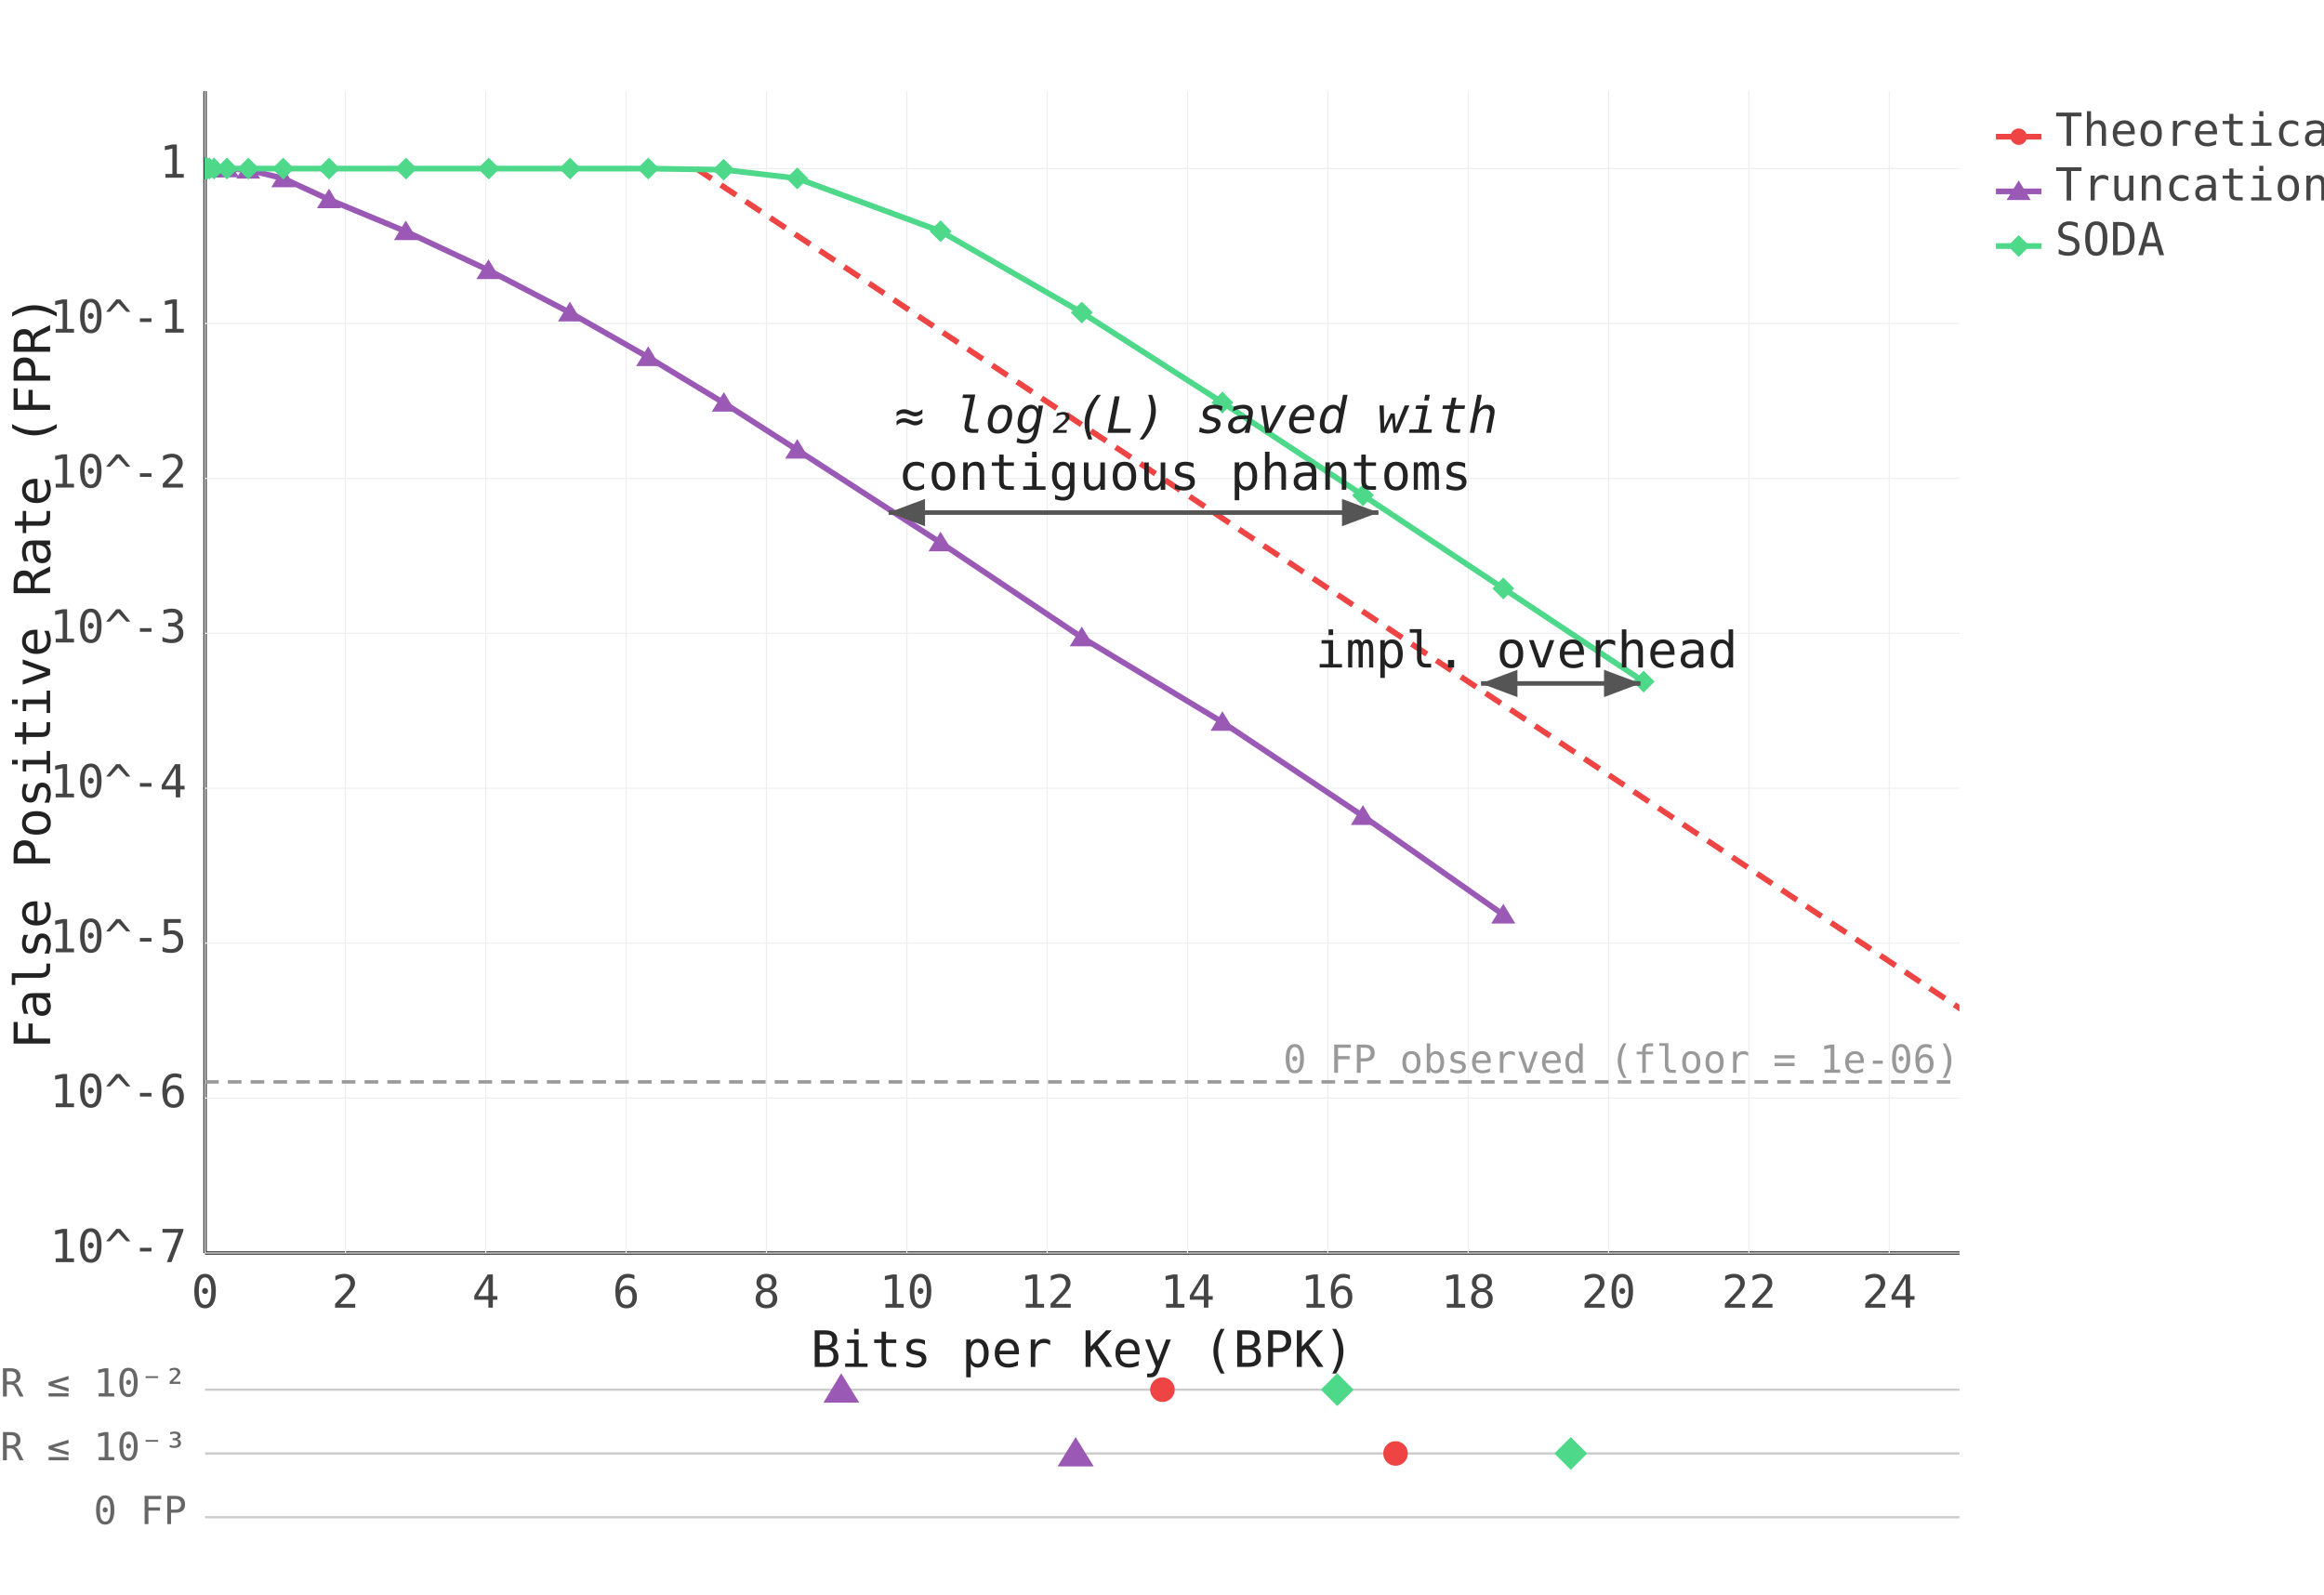
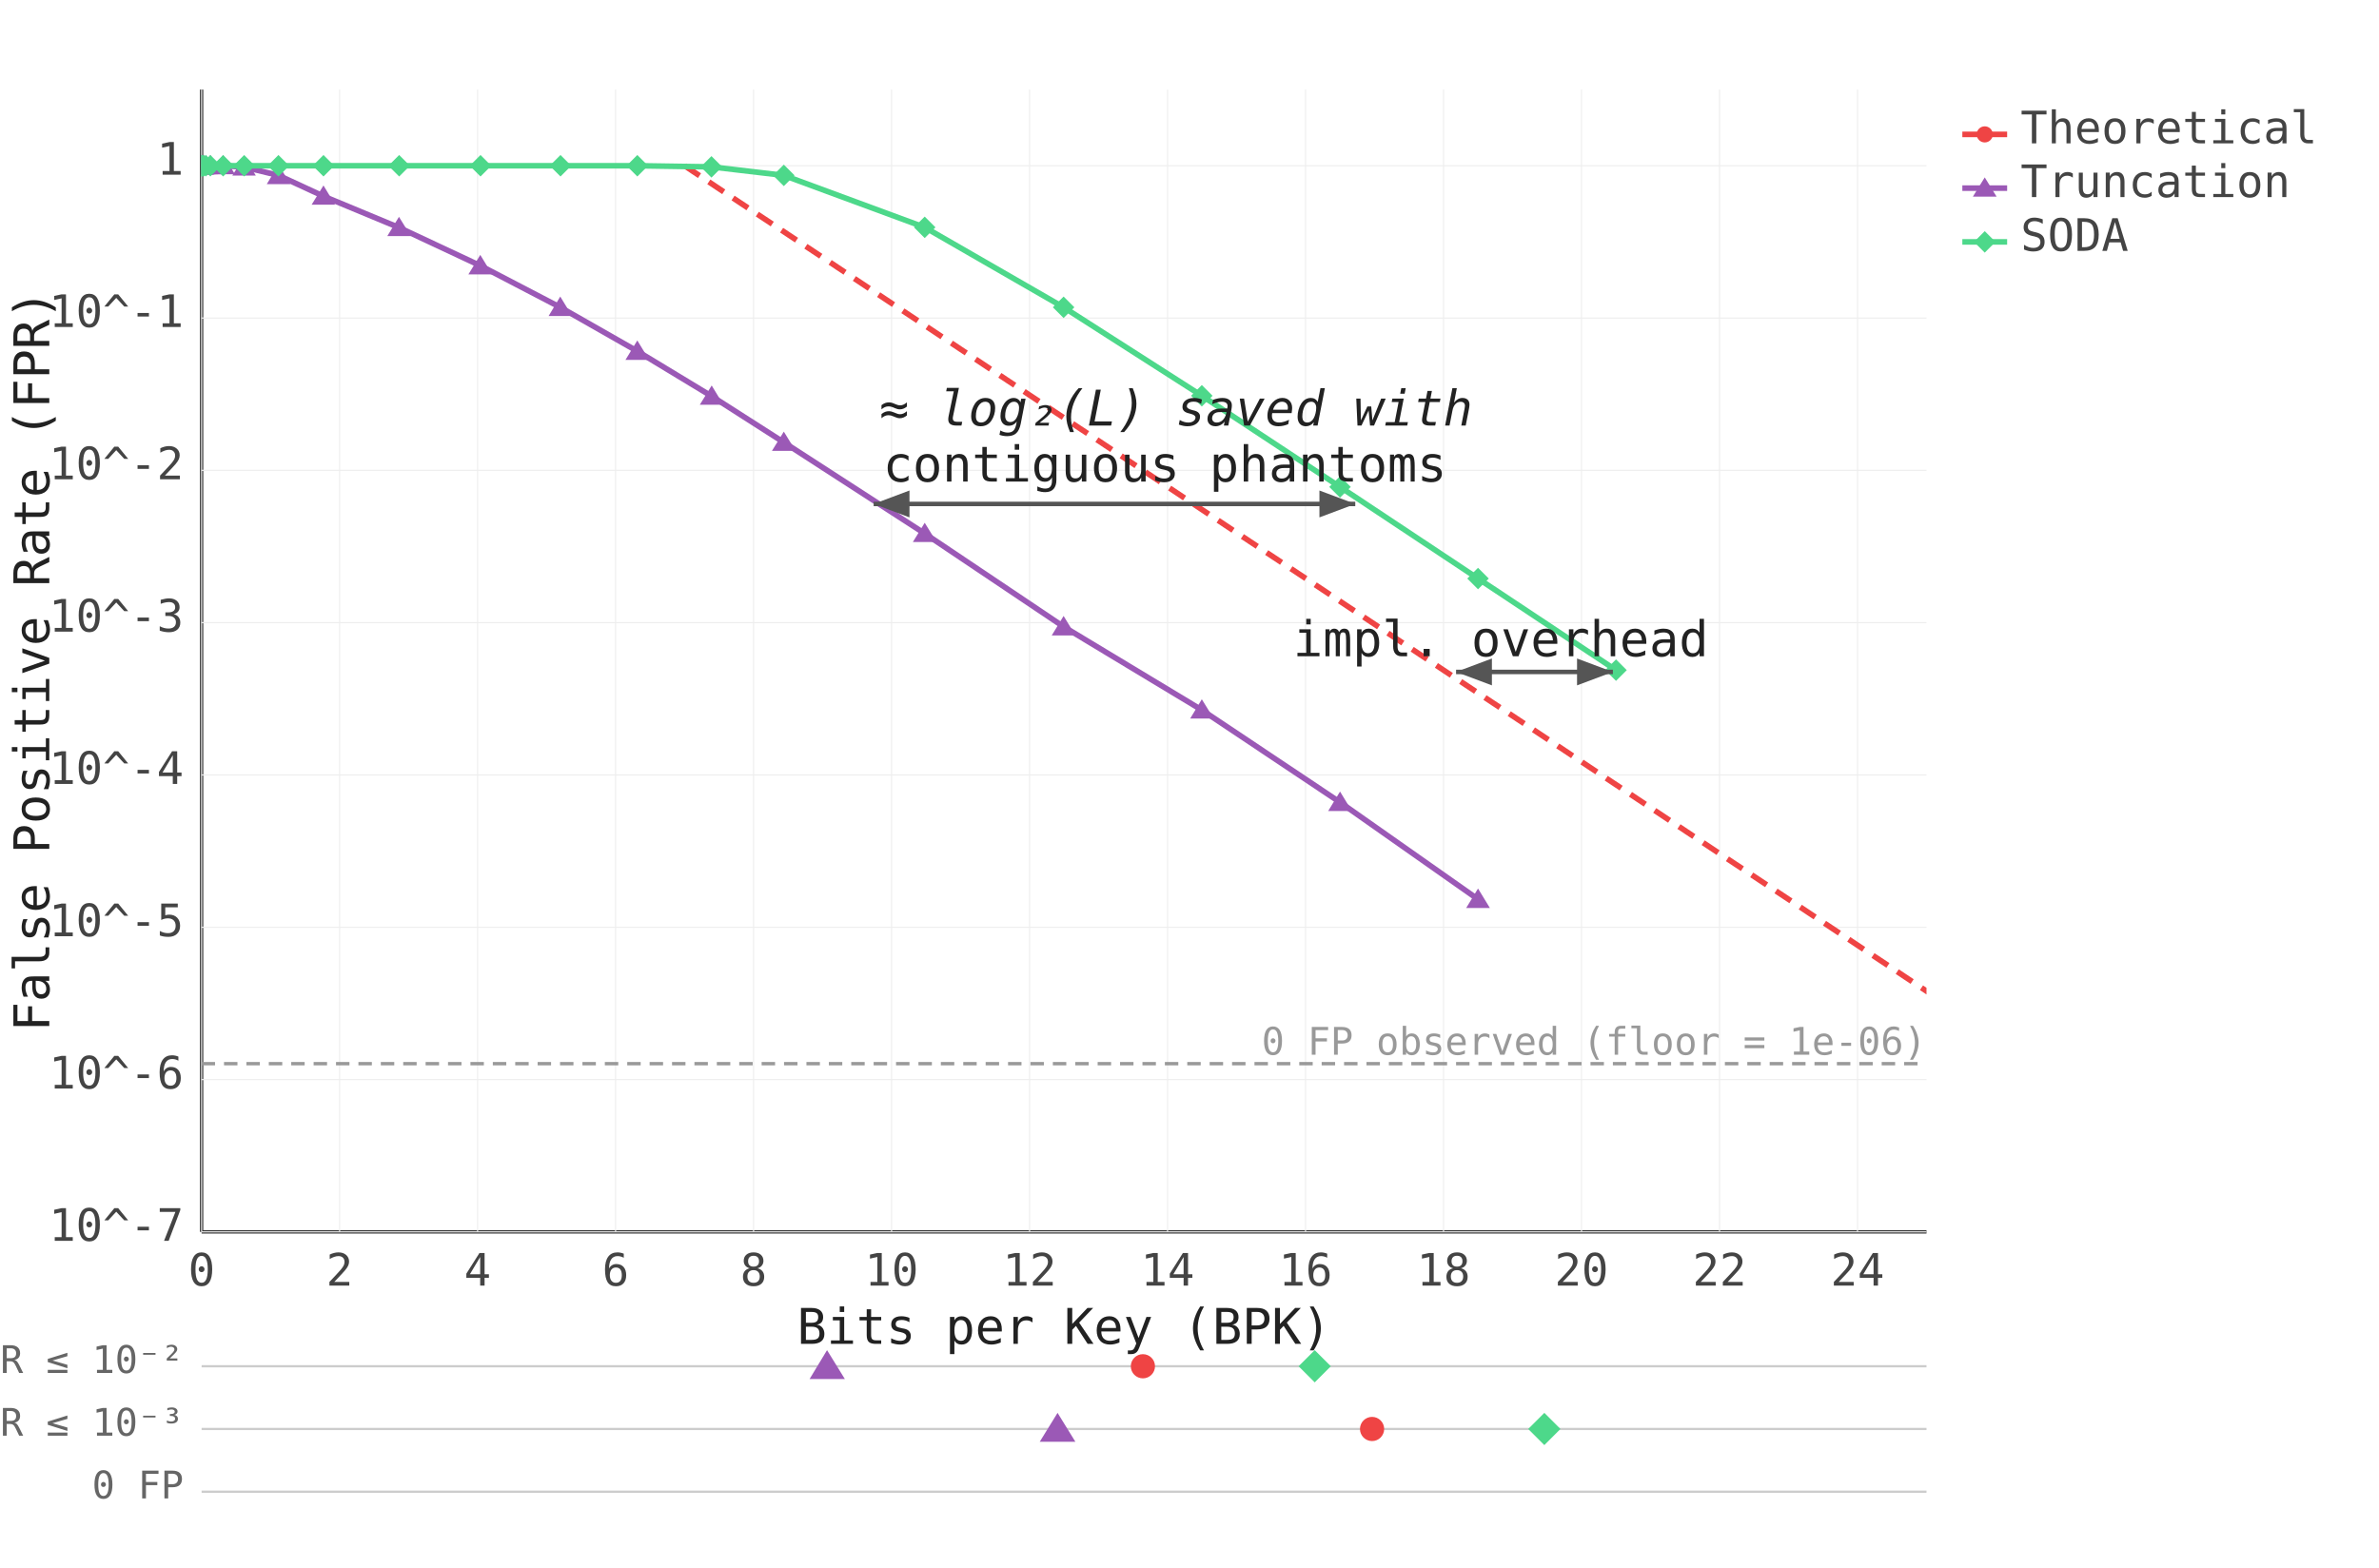
- <svg xmlns="http://www.w3.org/2000/svg" width="1020" height="700" viewBox="0 0 1020 700">
+ <svg xmlns="http://www.w3.org/2000/svg" width="1062" height="700" viewBox="0 0 1062 700">
  <defs>
    <clipPath id="plot-region">
      <rect x="90.0" y="40.0" width="770.0" height="510.0" />
    </clipPath>
  </defs>
  <style>text{font-family:Menlo,Monaco,monospace;font-size:22px;fill:#222} .axis{stroke:#333;stroke-width:1.5} .grid{stroke:#eee;stroke-width:0.5} .label{font-size:20px;fill:#444}</style>
  <line class="axis" x1="90.0" y1="550.0" x2="860.0" y2="550.0" />
  <line class="axis" x1="90.0" y1="40.0" x2="90.0" y2="550.0" />
  <line class="grid" x1="90.0" y1="550.0" x2="860.0" y2="550.0" />
  <text class="label" x="82.0" y="554.0" text-anchor="end">10^-7</text>
  <line class="grid" x1="90.0" y1="482.0" x2="860.0" y2="482.0" />
  <text class="label" x="82.0" y="486.0" text-anchor="end">10^-6</text>
  <line class="grid" x1="90.0" y1="414.0" x2="860.0" y2="414.0" />
  <text class="label" x="82.0" y="418.0" text-anchor="end">10^-5</text>
  <line class="grid" x1="90.0" y1="346.0" x2="860.0" y2="346.0" />
  <text class="label" x="82.0" y="350.0" text-anchor="end">10^-4</text>
  <line class="grid" x1="90.0" y1="278.0" x2="860.0" y2="278.0" />
  <text class="label" x="82.0" y="282.0" text-anchor="end">10^-3</text>
  <line class="grid" x1="90.0" y1="210.0" x2="860.0" y2="210.0" />
  <text class="label" x="82.0" y="214.0" text-anchor="end">10^-2</text>
  <line class="grid" x1="90.0" y1="142.0" x2="860.0" y2="142.0" />
  <text class="label" x="82.0" y="146.0" text-anchor="end">10^-1</text>
  <line class="grid" x1="90.0" y1="74.0" x2="860.0" y2="74.0" />
  <text class="label" x="82.0" y="78.0" text-anchor="end">1</text>
  <line class="grid" x1="90.0" y1="40.0" x2="90.0" y2="550.0" />
  <text class="label" x="90.0" y="574.0" text-anchor="middle">0</text>
  <line class="grid" x1="151.6" y1="40.0" x2="151.6" y2="550.0" />
  <text class="label" x="151.6" y="574.0" text-anchor="middle">2</text>
  <line class="grid" x1="213.2" y1="40.0" x2="213.2" y2="550.0" />
  <text class="label" x="213.2" y="574.0" text-anchor="middle">4</text>
  <line class="grid" x1="274.8" y1="40.0" x2="274.8" y2="550.0" />
  <text class="label" x="274.8" y="574.0" text-anchor="middle">6</text>
  <line class="grid" x1="336.4" y1="40.0" x2="336.4" y2="550.0" />
  <text class="label" x="336.4" y="574.0" text-anchor="middle">8</text>
  <line class="grid" x1="398.0" y1="40.0" x2="398.0" y2="550.0" />
  <text class="label" x="398.0" y="574.0" text-anchor="middle">10</text>
  <line class="grid" x1="459.6" y1="40.0" x2="459.6" y2="550.0" />
  <text class="label" x="459.6" y="574.0" text-anchor="middle">12</text>
  <line class="grid" x1="521.2" y1="40.0" x2="521.2" y2="550.0" />
  <text class="label" x="521.2" y="574.0" text-anchor="middle">14</text>
  <line class="grid" x1="582.8" y1="40.0" x2="582.8" y2="550.0" />
  <text class="label" x="582.8" y="574.0" text-anchor="middle">16</text>
  <line class="grid" x1="644.4" y1="40.0" x2="644.4" y2="550.0" />
  <text class="label" x="644.4" y="574.0" text-anchor="middle">18</text>
  <line class="grid" x1="706.0" y1="40.0" x2="706.0" y2="550.0" />
  <text class="label" x="706.0" y="574.0" text-anchor="middle">20</text>
  <line class="grid" x1="767.6" y1="40.0" x2="767.6" y2="550.0" />
  <text class="label" x="767.6" y="574.0" text-anchor="middle">22</text>
  <line class="grid" x1="829.2" y1="40.0" x2="829.2" y2="550.0" />
  <text class="label" x="829.2" y="574.0" text-anchor="middle">24</text>
  <line x1="90.0" y1="474.9" x2="860.0" y2="474.9" stroke="#999" stroke-width="1.5" stroke-dasharray="6,4" />
  <text x="860.0" y="470.9" text-anchor="end" style="font-size:17px;fill:#999">0 FP observed (floor = 1e-06)</text>
  <g clip-path="url(#plot-region)">
    <polyline fill="none" stroke="#ef4444" stroke-width="2.5" stroke-dasharray="8,5" points="305.6,74.0 336.4,94.5 367.2,114.9 398.0,135.4 428.8,155.9 459.6,176.4 490.4,196.8 521.2,217.3 552.0,237.8 582.8,258.2 613.6,278.7 644.4,299.2 675.2,319.6 706.0,340.1 736.8,360.6 767.6,381.1 798.4,401.5 829.2,422.0 860.0,442.5 890.8,462.9" />
    <polyline fill="none" stroke="#9b59b6" stroke-width="2.5" points="90.0,74.0 90.0,74.0 90.0,74.0 90.0,74.0 90.0,74.0 90.0,74.0 90.1,74.0 90.1,74.0 90.2,74.0 90.5,74.0 91.0,74.0 91.9,74.0 93.9,74.0 99.6,74.0 109.0,74.6 124.3,78.3 144.4,87.6 178.1,101.6 214.4,118.6 250.1,137.2 284.5,156.8 317.7,176.9 349.9,197.5 412.8,238.2 474.8,279.8 536.5,317.0 598.2,358.2 659.8,401.5" />
    <polygon points="90.0,69.2 95.3,77.8 84.7,77.8" fill="#9b59b6" />
    <polygon points="90.0,69.2 95.3,77.8 84.7,77.8" fill="#9b59b6" />
    <polygon points="90.0,69.2 95.3,77.8 84.7,77.8" fill="#9b59b6" />
    <polygon points="90.0,69.2 95.3,77.8 84.7,77.8" fill="#9b59b6" />
    <polygon points="90.0,69.2 95.3,77.8 84.7,77.8" fill="#9b59b6" />
    <polygon points="90.0,69.2 95.3,77.8 84.8,77.8" fill="#9b59b6" />
    <polygon points="90.1,69.2 95.3,77.8 84.8,77.8" fill="#9b59b6" />
    <polygon points="90.1,69.2 95.4,77.8 84.8,77.8" fill="#9b59b6" />
    <polygon points="90.2,69.2 95.5,77.8 85.0,77.8" fill="#9b59b6" />
    <polygon points="90.5,69.2 95.8,77.8 85.2,77.8" fill="#9b59b6" />
    <polygon points="91.0,69.2 96.2,77.8 85.7,77.8" fill="#9b59b6" />
    <polygon points="91.9,69.2 97.2,77.8 86.6,77.8" fill="#9b59b6" />
    <polygon points="93.9,69.2 99.1,77.8 88.6,77.8" fill="#9b59b6" />
    <polygon points="99.6,69.2 104.9,77.8 94.3,77.8" fill="#9b59b6" />
    <polygon points="109.0,69.8 114.2,78.4 103.7,78.4" fill="#9b59b6" />
    <polygon points="124.3,73.5 129.6,82.2 119.1,82.2" fill="#9b59b6" />
    <polygon points="144.4,82.8 149.6,91.4 139.1,91.4" fill="#9b59b6" />
    <polygon points="178.1,96.8 183.4,105.4 172.9,105.4" fill="#9b59b6" />
    <polygon points="214.4,113.8 219.7,122.5 209.1,122.5" fill="#9b59b6" />
    <polygon points="250.1,132.4 255.4,141.1 244.9,141.1" fill="#9b59b6" />
    <polygon points="284.5,152.0 289.8,160.7 279.2,160.7" fill="#9b59b6" />
    <polygon points="317.7,172.1 322.9,180.7 312.4,180.7" fill="#9b59b6" />
    <polygon points="349.9,192.7 355.2,201.3 344.6,201.3" fill="#9b59b6" />
    <polygon points="412.8,233.4 418.1,242.0 407.5,242.0" fill="#9b59b6" />
    <polygon points="474.8,275.0 480.1,283.7 469.5,283.7" fill="#9b59b6" />
    <polygon points="536.5,312.2 541.8,320.8 531.3,320.8" fill="#9b59b6" />
    <polygon points="598.2,353.4 603.5,362.1 592.9,362.1" fill="#9b59b6" />
    <polygon points="659.8,396.7 665.1,405.4 654.5,405.4" fill="#9b59b6" />
    <polyline fill="none" stroke="#4dd88a" stroke-width="2.5" points="90.0,74.0 90.0,74.0 90.0,74.0 90.0,74.0 90.0,74.0 90.0,74.0 90.1,74.0 90.1,74.0 90.2,74.0 90.5,74.0 91.0,74.0 91.9,74.0 93.9,74.0 99.6,74.0 109.0,74.0 124.3,74.0 144.4,74.0 178.2,74.0 214.5,74.0 250.2,74.0 284.5,74.0 317.6,74.5 349.9,78.3 412.8,101.5 474.8,137.2 536.5,176.7 598.2,217.4 659.8,258.3 721.4,299.2" />
    <polygon points="90.0,69.2 94.8,74.0 90.0,78.8 85.2,74.0" fill="#4dd88a" />
    <polygon points="90.0,69.2 94.8,74.0 90.0,78.8 85.2,74.0" fill="#4dd88a" />
    <polygon points="90.0,69.2 94.8,74.0 90.0,78.8 85.2,74.0" fill="#4dd88a" />
    <polygon points="90.0,69.2 94.8,74.0 90.0,78.8 85.2,74.0" fill="#4dd88a" />
    <polygon points="90.0,69.2 94.8,74.0 90.0,78.8 85.2,74.0" fill="#4dd88a" />
    <polygon points="90.0,69.2 94.8,74.0 90.0,78.8 85.2,74.0" fill="#4dd88a" />
    <polygon points="90.1,69.2 94.9,74.0 90.1,78.8 85.3,74.0" fill="#4dd88a" />
    <polygon points="90.1,69.2 94.9,74.0 90.1,78.8 85.3,74.0" fill="#4dd88a" />
    <polygon points="90.2,69.2 95.0,74.0 90.2,78.8 85.4,74.0" fill="#4dd88a" />
    <polygon points="90.5,69.2 95.3,74.0 90.5,78.8 85.7,74.0" fill="#4dd88a" />
    <polygon points="91.0,69.2 95.8,74.0 91.0,78.8 86.2,74.0" fill="#4dd88a" />
    <polygon points="91.9,69.2 96.7,74.0 91.9,78.8 87.1,74.0" fill="#4dd88a" />
    <polygon points="93.9,69.2 98.7,74.0 93.9,78.8 89.1,74.0" fill="#4dd88a" />
    <polygon points="99.6,69.2 104.4,74.0 99.6,78.8 94.8,74.0" fill="#4dd88a" />
    <polygon points="109.0,69.2 113.8,74.0 109.0,78.8 104.2,74.0" fill="#4dd88a" />
    <polygon points="124.3,69.2 129.1,74.0 124.3,78.8 119.5,74.0" fill="#4dd88a" />
    <polygon points="144.4,69.2 149.2,74.0 144.4,78.8 139.6,74.0" fill="#4dd88a" />
    <polygon points="178.2,69.2 183.0,74.0 178.2,78.8 173.4,74.0" fill="#4dd88a" />
    <polygon points="214.5,69.2 219.3,74.0 214.5,78.8 209.7,74.0" fill="#4dd88a" />
    <polygon points="250.2,69.2 255.0,74.0 250.2,78.8 245.4,74.0" fill="#4dd88a" />
    <polygon points="284.5,69.2 289.3,74.0 284.5,78.8 279.7,74.0" fill="#4dd88a" />
    <polygon points="317.6,69.7 322.4,74.5 317.6,79.3 312.8,74.5" fill="#4dd88a" />
    <polygon points="349.9,73.5 354.7,78.3 349.9,83.1 345.1,78.3" fill="#4dd88a" />
    <polygon points="412.8,96.7 417.6,101.5 412.8,106.3 408.0,101.5" fill="#4dd88a" />
    <polygon points="474.8,132.4 479.6,137.2 474.8,142.0 470.0,137.2" fill="#4dd88a" />
    <polygon points="536.5,171.9 541.3,176.7 536.5,181.5 531.7,176.7" fill="#4dd88a" />
    <polygon points="598.2,212.6 603.0,217.4 598.2,222.2 593.4,217.4" fill="#4dd88a" />
    <polygon points="659.8,253.5 664.6,258.3 659.8,263.1 655.0,258.3" fill="#4dd88a" />
    <polygon points="721.4,294.4 726.2,299.2 721.4,304.0 716.6,299.2" fill="#4dd88a" />
  </g>
  <line x1="876" y1="60" x2="896" y2="60" stroke="#ef4444" stroke-width="2.5" stroke-dasharray="8,5" />
  <circle cx="886.0" cy="60.0" r="3.6" fill="#ef4444" />
  <text class="label" x="902" y="64">Theoretical</text>
  <line x1="876" y1="84" x2="896" y2="84" stroke="#9b59b6" stroke-width="2.5" />
  <polygon points="886.0,79.2 891.3,87.8 880.7,87.8" fill="#9b59b6" />
  <text class="label" x="902" y="88">Truncation</text>
  <line x1="876" y1="108" x2="896" y2="108" stroke="#4dd88a" stroke-width="2.5" />
  <polygon points="886.0,103.2 890.8,108.0 886.0,112.8 881.2,108.0" fill="#4dd88a" />
  <text class="label" x="902" y="112">SODA</text>
  <text x="475" y="600" text-anchor="middle" style="font-size:22px">Bits per Key (BPK)</text>
  <text transform="translate(22,295) rotate(-90)" text-anchor="middle" style="font-size:22px">False Positive Rate (FPR)</text>
  <line x1="90.0" y1="610.0" x2="860.0" y2="610.0" stroke="#ccc" stroke-width="1" />
  <text x="82.0" y="613.0" text-anchor="end" style="font-size:17px;fill:#666">FPR ≤ 10⁻²</text>
  <g transform="translate(510.2,610.0) scale(1.5) translate(-510.2,-610.0)">
    <circle cx="510.2" cy="610.0" r="3.6" fill="#ef4444" />
  </g>
  <g transform="translate(369.2,610.0) scale(1.5) translate(-369.2,-610.0)">
    <polygon points="369.2,605.2 374.5,613.8 364.0,613.8" fill="#9b59b6" />
  </g>
  <g transform="translate(586.9,610.0) scale(1.5) translate(-586.9,-610.0)">
    <polygon points="586.9,605.2 591.7,610.0 586.9,614.8 582.1,610.0" fill="#4dd88a" />
  </g>
  <line x1="90.0" y1="638.0" x2="860.0" y2="638.0" stroke="#ccc" stroke-width="1" />
  <text x="82.0" y="641.0" text-anchor="end" style="font-size:17px;fill:#666">FPR ≤ 10⁻³</text>
  <g transform="translate(612.5,638.0) scale(1.5) translate(-612.5,-638.0)">
    <circle cx="612.5" cy="638.0" r="3.6" fill="#ef4444" />
  </g>
  <g transform="translate(472.1,638.0) scale(1.5) translate(-472.1,-638.0)">
    <polygon points="472.1,633.2 477.4,641.8 466.8,641.8" fill="#9b59b6" />
  </g>
  <g transform="translate(689.4,638.0) scale(1.5) translate(-689.4,-638.0)">
    <polygon points="689.4,633.2 694.2,638.0 689.4,642.8 684.6,638.0" fill="#4dd88a" />
  </g>
  <line x1="90.0" y1="666.0" x2="860.0" y2="666.0" stroke="#ccc" stroke-width="1" />
  <text x="82.0" y="669.0" text-anchor="end" style="font-size:17px;fill:#666">0 FP</text>
  <defs>
    <marker id="ah" markerWidth="8" markerHeight="6" refX="8" refY="3" orient="auto">
      <path d="M0,0 L8,3 L0,6" fill="#555" />
    </marker>
    <marker id="ahl" markerWidth="8" markerHeight="6" refX="0" refY="3" orient="auto">
      <path d="M8,0 L0,3 L8,6" fill="#555" />
    </marker>
  </defs>
  <line x1="390" y1="225" x2="605" y2="225" stroke="#555" stroke-width="2" marker-start="url(#ahl)" marker-end="url(#ah)" />
  <text x="525" y="190" text-anchor="middle" font-size="11" fill="#555" font-style="italic">≈ log₂(L) saved with</text>
  <text x="520" y="215" text-anchor="middle" font-size="10" fill="#777">contiguous phantoms</text>
  <line x1="650" y1="300" x2="720" y2="300" stroke="#555" stroke-width="2" marker-start="url(#ahl)" marker-end="url(#ah)" />
  <text x="670" y="293" text-anchor="middle" font-size="10" fill="#777">impl. overhead</text>
</svg>
